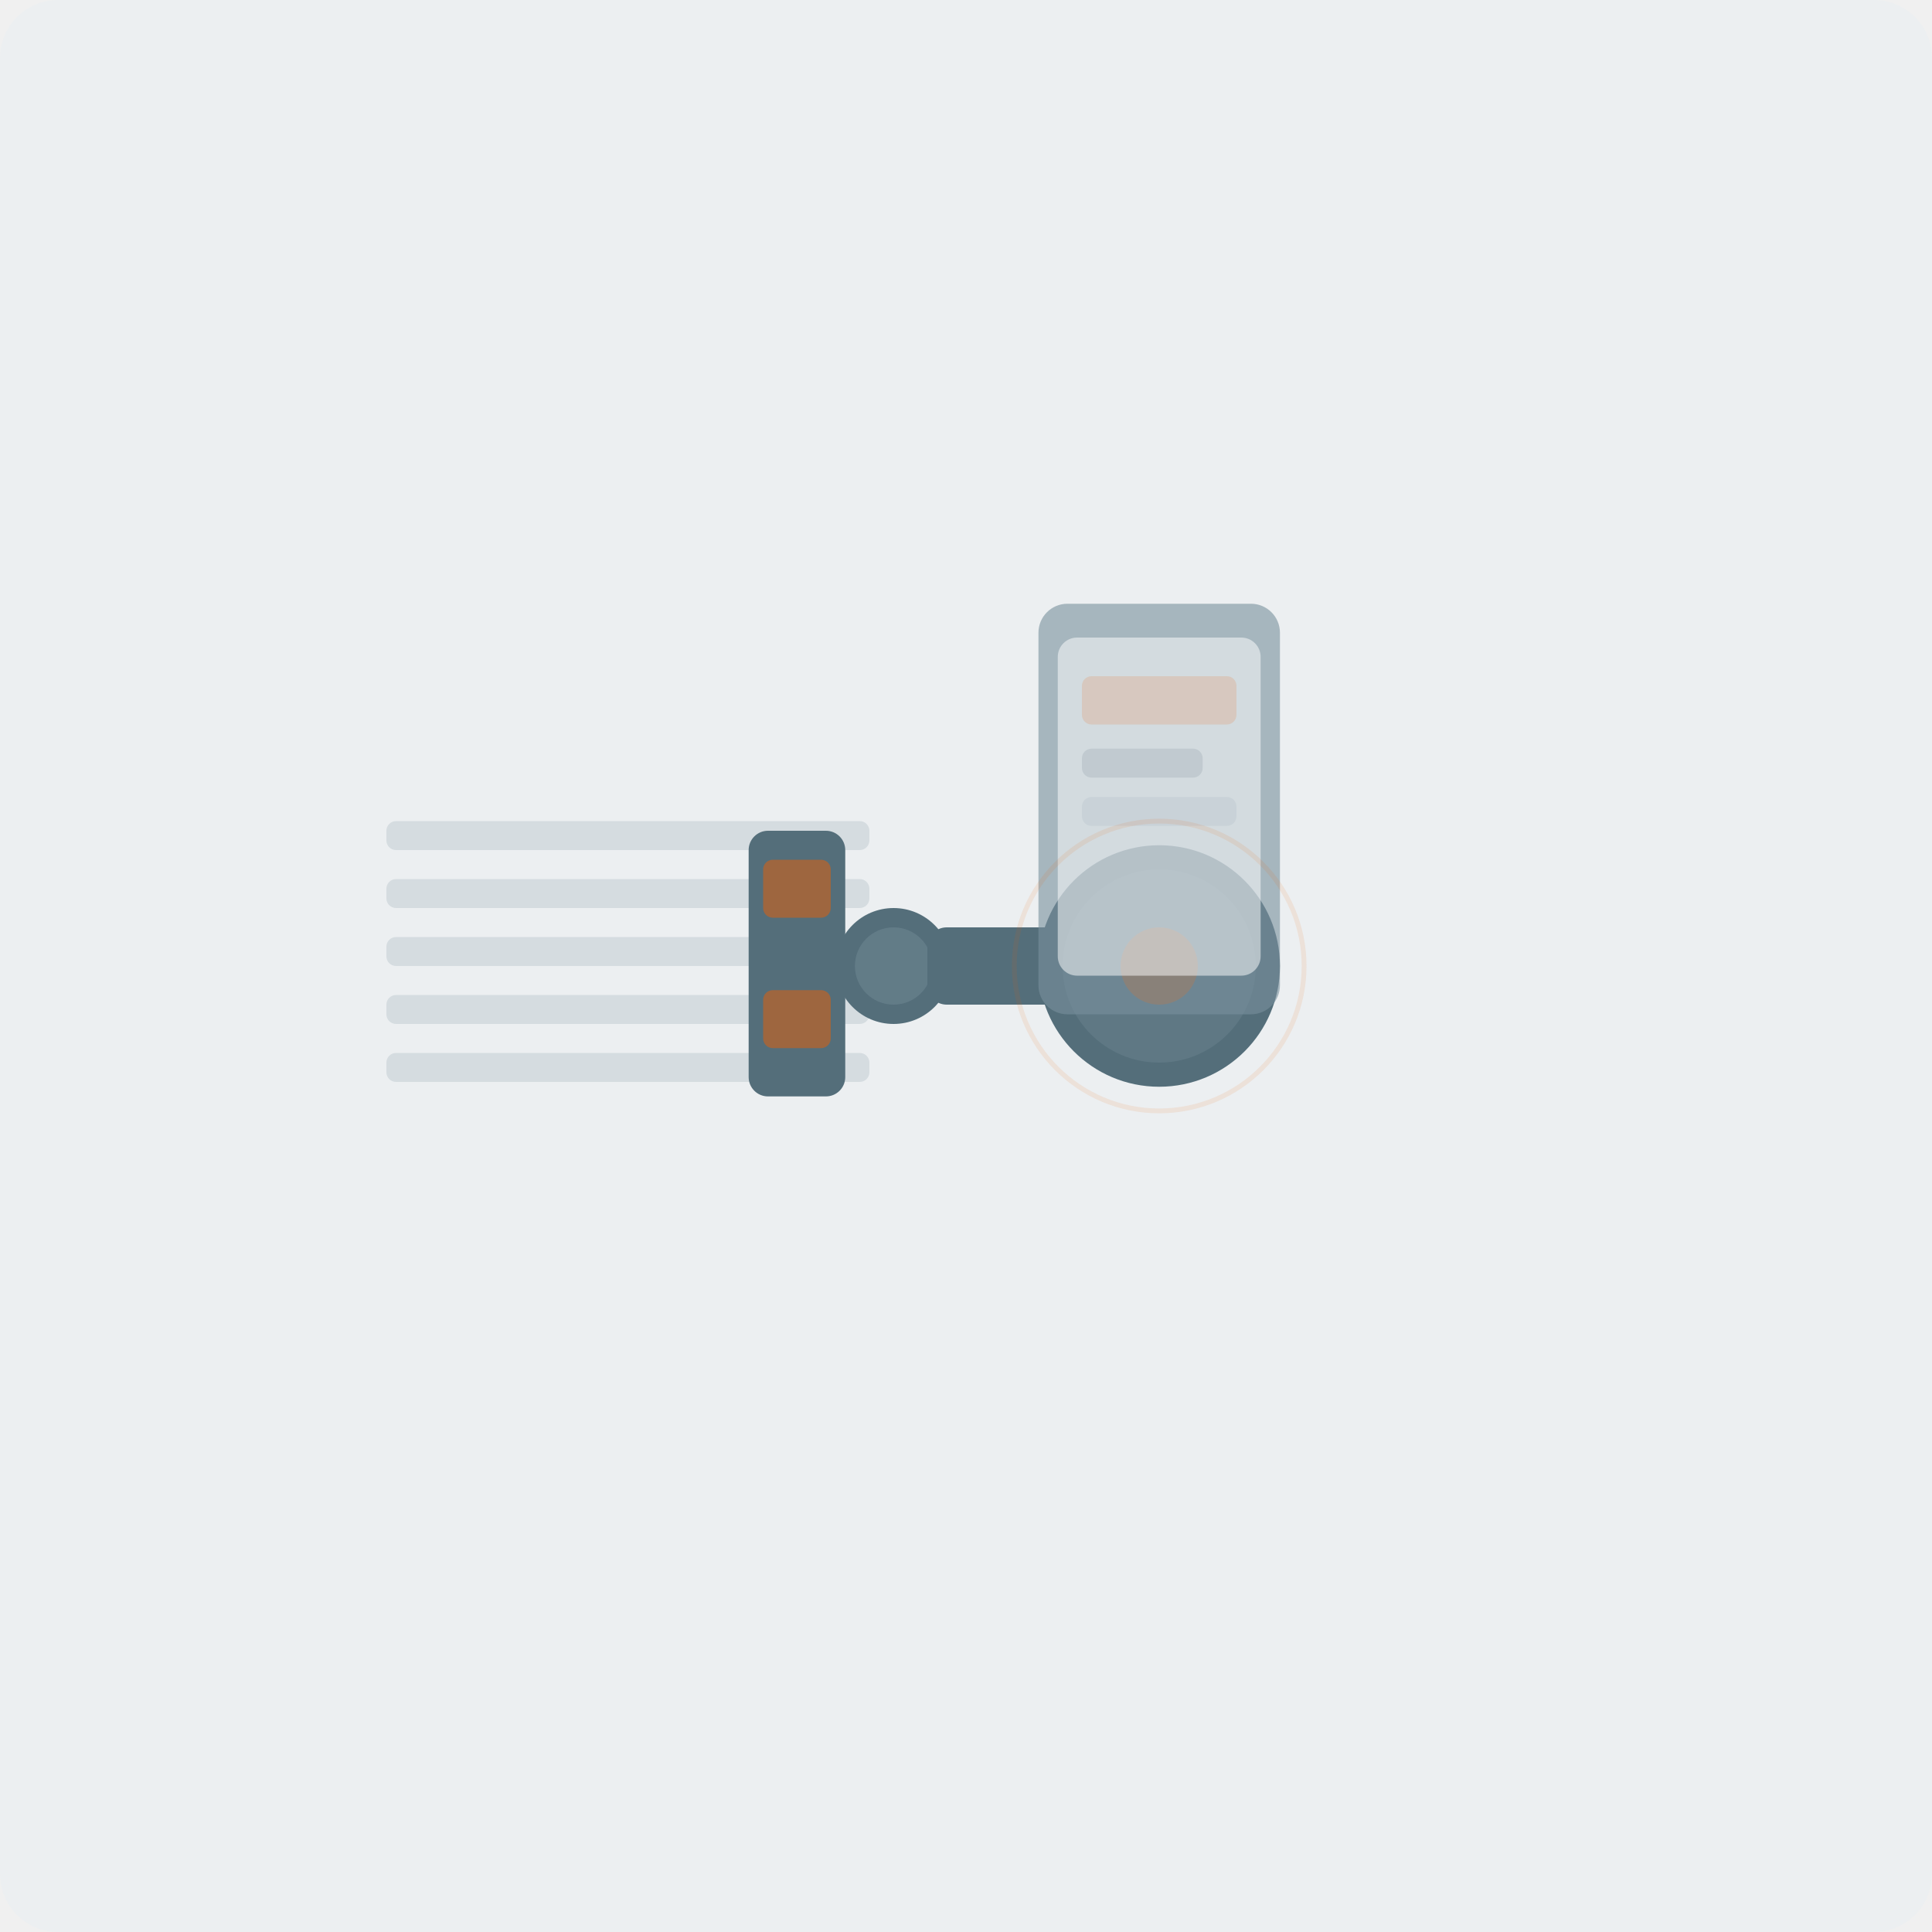
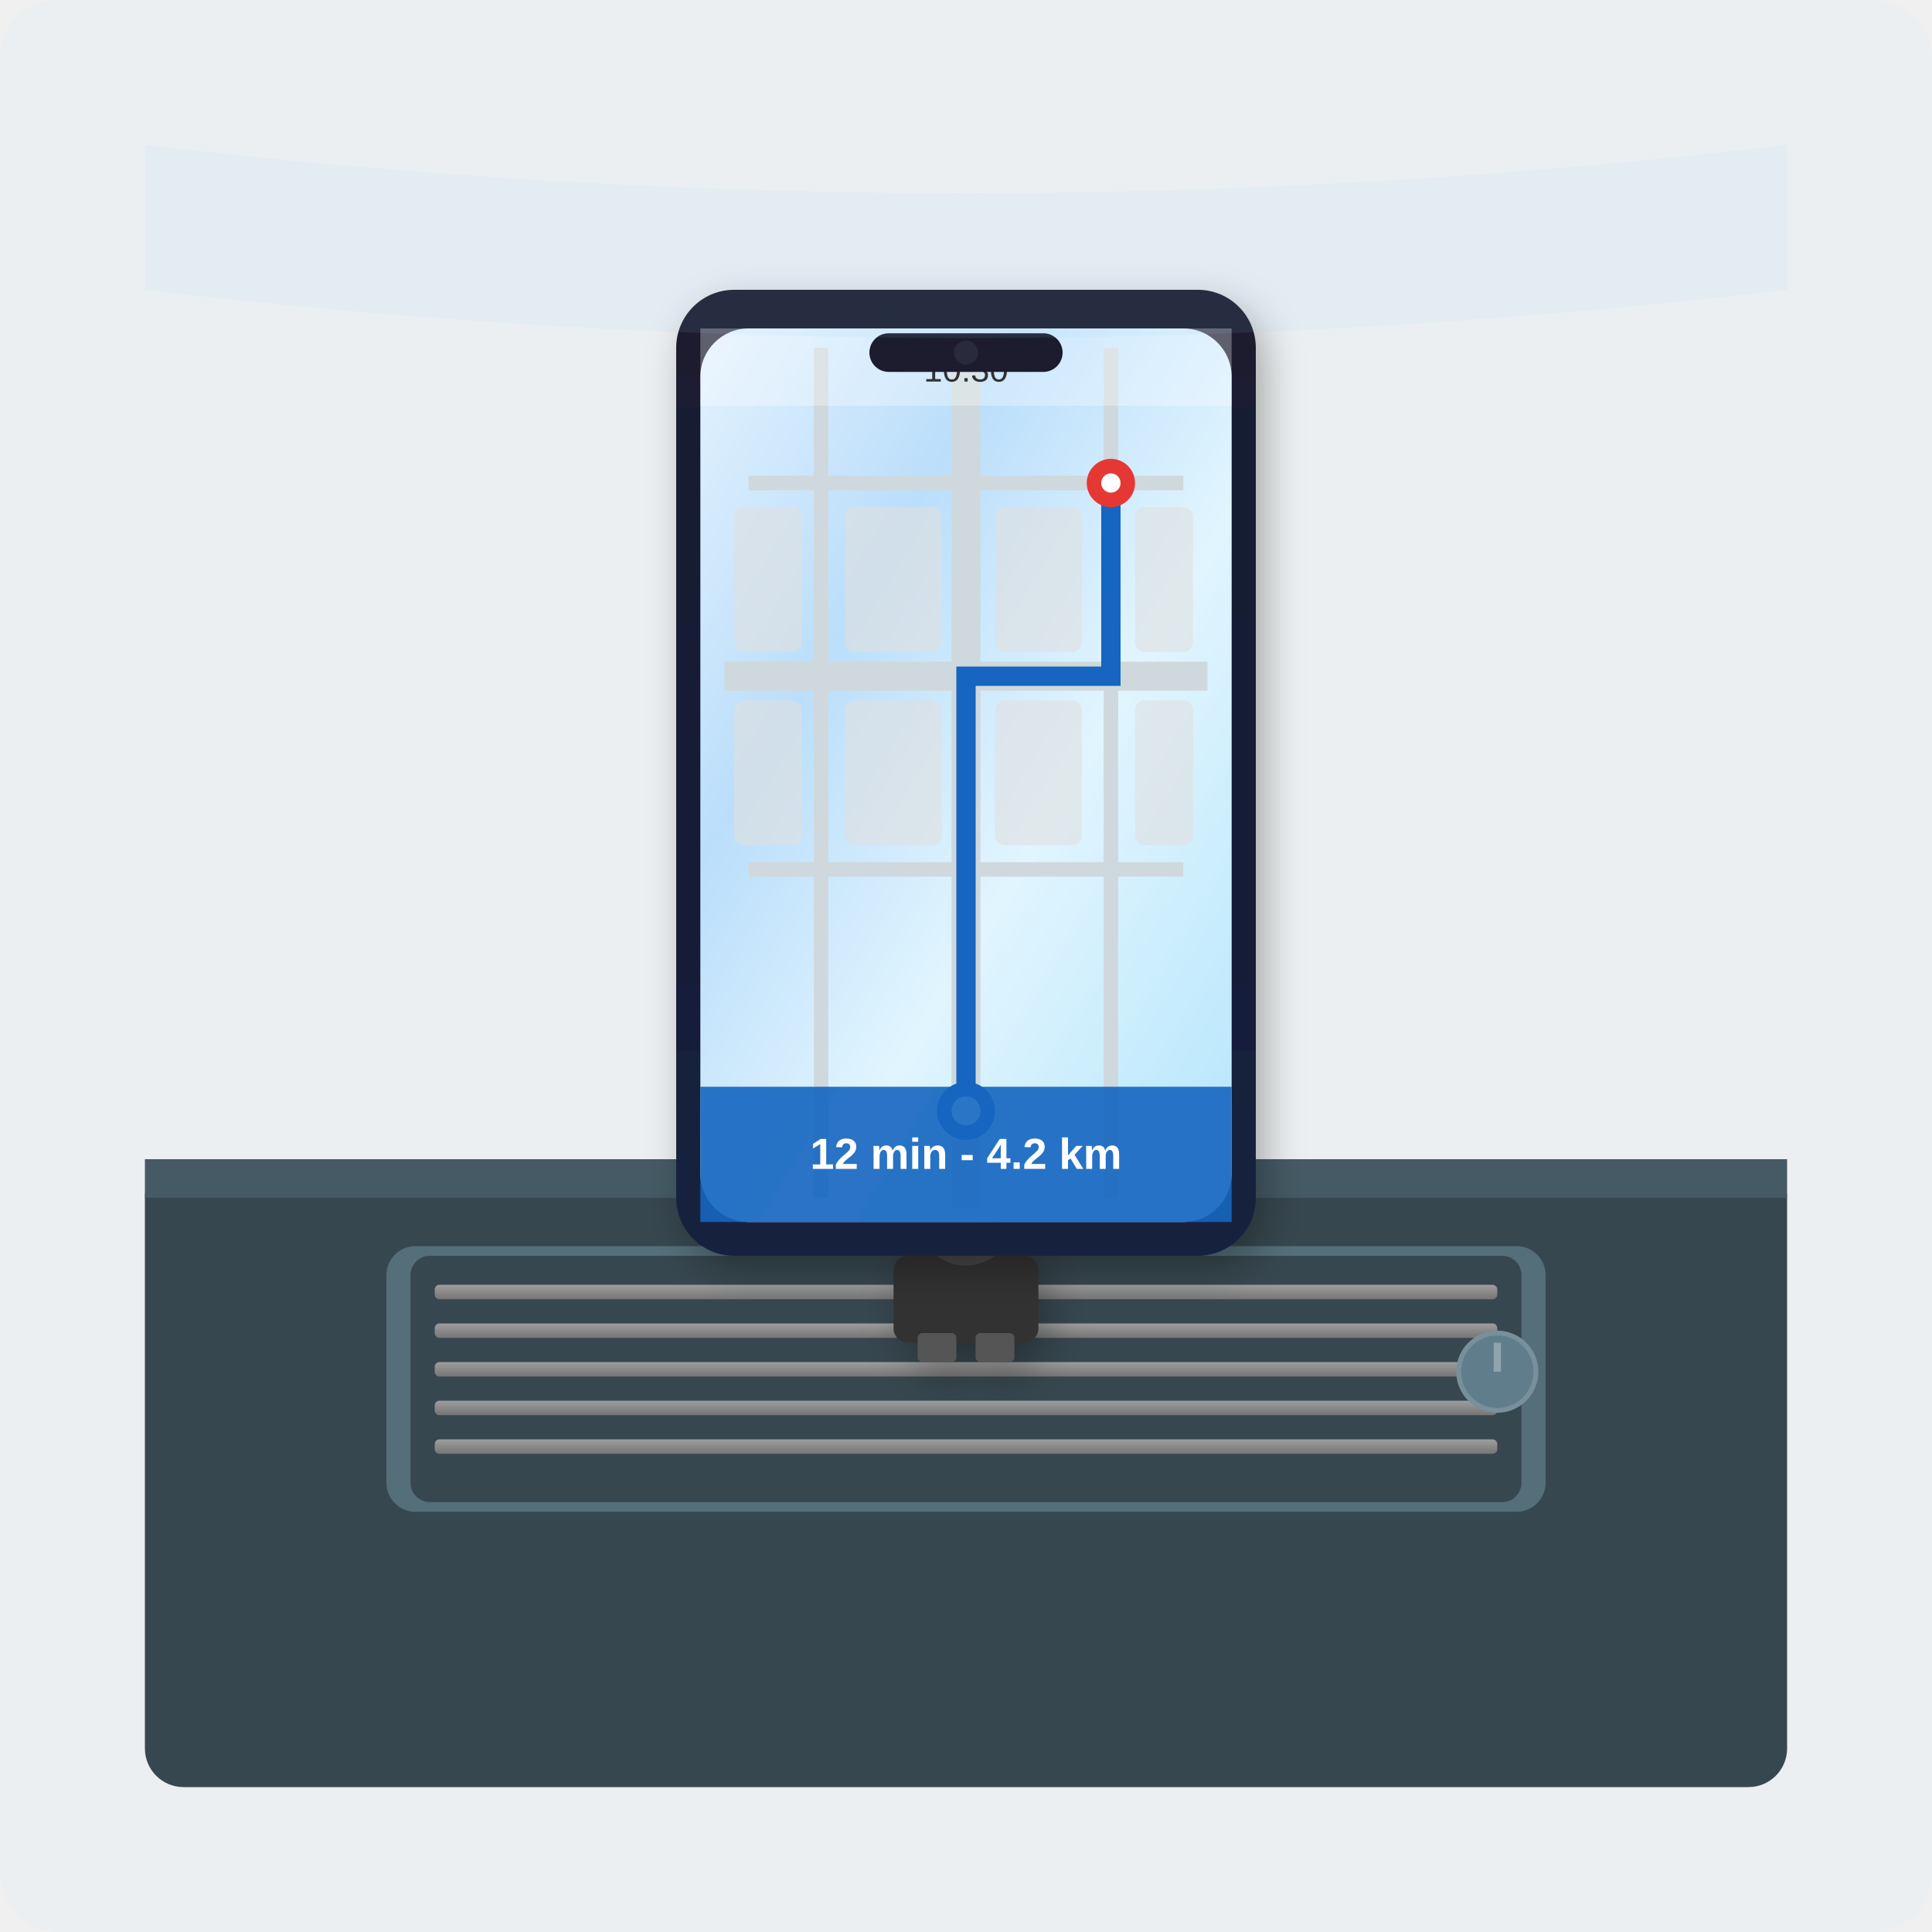
<svg xmlns="http://www.w3.org/2000/svg" viewBox="0 0 400 400" width="400" height="400">
+   <defs>
+     <linearGradient id="mount14" x1="0" y1="0" x2="0" y2="1">
+       <stop offset="0%" stop-color="#424242" />
+       <stop offset="100%" stop-color="#212121" />
+     </linearGradient>
+     <linearGradient id="phoneBk14" x1="0" y1="0" x2="0" y2="1">
+       <stop offset="0%" stop-color="#1A1A2E" />
+       <stop offset="100%" stop-color="#16213E" />
+     </linearGradient>
+     <linearGradient id="mapBg14" x1="0" y1="0" x2="1" y2="1">
+       <stop offset="0%" stop-color="#E3F2FD" />
+       <stop offset="30%" stop-color="#BBDEFB" />
+       <stop offset="60%" stop-color="#E1F5FE" />
+       <stop offset="100%" stop-color="#B3E5FC" />
+     </linearGradient>
+     <linearGradient id="vent14" x1="0" y1="0" x2="0" y2="1">
+       <stop offset="0%" stop-color="#9E9E9E" />
+       <stop offset="100%" stop-color="#757575" />
+     </linearGradient>
+     <filter id="mountShad14">
+       <feDropShadow dx="2" dy="3" stdDeviation="4" flood-color="#000" flood-opacity="0.3" />
+     </filter>
+   </defs>
  <rect width="400" height="400" rx="12" fill="#ECEFF1" />
-   <g opacity="0.2">
-     <rect x="80" y="170" width="100" height="6" rx="2" fill="#78909C" />
-     <rect x="80" y="182" width="100" height="6" rx="2" fill="#78909C" />
-     <rect x="80" y="194" width="100" height="6" rx="2" fill="#78909C" />
-     <rect x="80" y="206" width="100" height="6" rx="2" fill="#78909C" />
-     <rect x="80" y="218" width="100" height="6" rx="2" fill="#78909C" />
+   <rect x="30" y="240" width="340" height="130" rx="8" fill="#37474F" />
+   <rect x="30" y="240" width="340" height="8" fill="#455A64" />
+   <rect x="80" y="258" width="240" height="55" rx="6" fill="#546E7A" />
+   <rect x="85" y="260" width="230" height="51" rx="4" fill="#37474F" />
+   <rect x="90" y="266" width="220" height="3" rx="1" fill="url(#vent14)" />
+   <rect x="90" y="274" width="220" height="3" rx="1" fill="url(#vent14)" />
+   <rect x="90" y="282" width="220" height="3" rx="1" fill="url(#vent14)" />
+   <rect x="90" y="290" width="220" height="3" rx="1" fill="url(#vent14)" />
+   <rect x="90" y="298" width="220" height="3" rx="1" fill="url(#vent14)" />
+   <circle cx="310" cy="284" r="8" fill="#607D8B" stroke="#78909C" stroke-width="1" />
+   <line x1="310" y1="278" x2="310" y2="284" stroke="#90A4AE" stroke-width="1.5" />
+   <g filter="url(#mountShad14)">
+     <rect x="185" y="260" width="30" height="18" rx="3" fill="#333" />
+     <rect x="190" y="276" width="8" height="6" rx="1" fill="#555" />
+     <rect x="202" y="276" width="8" height="6" rx="1" fill="#555" />
+     <circle cx="200" cy="252" r="10" fill="#444" />
+     <circle cx="200" cy="252" r="7" fill="#555" />
+     <rect x="194" y="230" width="12" height="25" rx="4" fill="url(#mount14)" />
+     <circle cx="200" cy="222" r="22" fill="#333" />
+     <circle cx="200" cy="222" r="20" fill="#444" />
+     <circle cx="200" cy="222" r="15" fill="none" stroke="#555" stroke-width="1" />
+     <circle cx="200" cy="222" r="10" fill="none" stroke="#555" stroke-width="0.5" />
+     <circle cx="200" cy="222" r="4" fill="#666" />
  </g>
-   <rect x="155" y="172" width="20" height="55" rx="4" fill="#546E7A" />
-   <rect x="158" y="178" width="14" height="12" rx="2" fill="#E85D04" opacity="0.5" />
-   <rect x="158" y="205" width="14" height="12" rx="2" fill="#E85D04" opacity="0.5" />
-   <circle cx="185" cy="200" r="12" fill="#546E7A" />
-   <circle cx="185" cy="200" r="8" fill="#78909C" opacity="0.4" />
-   <rect x="192" y="192" width="30" height="16" rx="4" fill="#546E7A" />
-   <circle cx="240" cy="200" r="25" fill="#546E7A" />
-   <circle cx="240" cy="200" r="20" fill="#78909C" opacity="0.3" />
-   <circle cx="240" cy="200" r="8" fill="#E85D04" opacity="0.5" />
-   <rect x="215" y="125" width="50" height="85" rx="6" fill="#78909C" opacity="0.6" />
-   <rect x="219" y="132" width="42" height="70" rx="4" fill="#fff" opacity="0.5" />
-   <rect x="224" y="140" width="32" height="10" rx="2" fill="#E85D04" opacity="0.15" />
-   <rect x="224" y="155" width="25" height="6" rx="2" fill="#546E7A" opacity="0.15" />
-   <rect x="224" y="165" width="32" height="6" rx="2" fill="#90A4AE" opacity="0.15" />
-   <circle cx="240" cy="200" r="30" fill="none" stroke="#E85D04" stroke-width="1" opacity="0.1" />
+   <g filter="url(#mountShad14)">
+     <rect x="140" y="60" width="120" height="200" rx="12" fill="url(#phoneBk14)" />
+     <rect x="145" y="68" width="110" height="185" rx="10" fill="url(#mapBg14)" />
+     <line x1="150" y1="140" x2="250" y2="140" stroke="#CFD8DC" stroke-width="6" />
+     <line x1="200" y1="70" x2="200" y2="250" stroke="#CFD8DC" stroke-width="6" />
+     <line x1="155" y1="100" x2="245" y2="100" stroke="#CFD8DC" stroke-width="3" />
+     <line x1="155" y1="180" x2="245" y2="180" stroke="#CFD8DC" stroke-width="3" />
+     <line x1="170" y1="72" x2="170" y2="248" stroke="#CFD8DC" stroke-width="3" />
+     <line x1="230" y1="72" x2="230" y2="248" stroke="#CFD8DC" stroke-width="3" />
+     <rect x="152" y="105" width="14" height="30" rx="2" fill="#E0E0E0" opacity="0.6" />
+     <rect x="175" y="105" width="20" height="30" rx="2" fill="#E0E0E0" opacity="0.6" />
+     <rect x="206" y="105" width="18" height="30" rx="2" fill="#E0E0E0" opacity="0.6" />
+     <rect x="152" y="145" width="14" height="30" rx="2" fill="#E0E0E0" opacity="0.6" />
+     <rect x="175" y="145" width="20" height="30" rx="2" fill="#E0E0E0" opacity="0.6" />
+     <rect x="206" y="145" width="18" height="30" rx="2" fill="#E0E0E0" opacity="0.6" />
+     <rect x="235" y="105" width="12" height="30" rx="2" fill="#E0E0E0" opacity="0.6" />
+     <rect x="235" y="145" width="12" height="30" rx="2" fill="#E0E0E0" opacity="0.6" />
+     <path d="M200 230 L200 140 L230 140 L230 100" fill="none" stroke="#1565C0" stroke-width="4" stroke-linecap="round" />
+     <circle cx="200" cy="230" r="6" fill="#1565C0" />
+     <circle cx="200" cy="230" r="3" fill="#FFF" />
+     <circle cx="230" cy="100" r="5" fill="#E53935" />
+     <circle cx="230" cy="100" r="2" fill="#FFF" />
+     <rect x="145" y="225" width="110" height="28" rx="0 0 10 10" fill="#1565C0" opacity="0.9" />
+     <text x="200" y="242" text-anchor="middle" font-family="Arial, sans-serif" font-size="9" fill="#FFF" font-weight="600">12 min - 4.2 km</text>
+     <rect x="145" y="68" width="110" height="16" rx="10 10 0 0" fill="#FFF" opacity="0.3" />
+     <text x="200" y="79" text-anchor="middle" font-family="Arial, sans-serif" font-size="7" fill="#333">10:30</text>
+     <rect x="180" y="69" width="40" height="8" rx="4" fill="#1A1A2E" />
+     <circle cx="200" cy="73" r="2.5" fill="#2A2A3E" />
+   </g>
+   <path d="M30 30 Q200 50 370 30 L370 60 Q200 80 30 60 Z" fill="#90CAF9" opacity="0.1" />
</svg>
